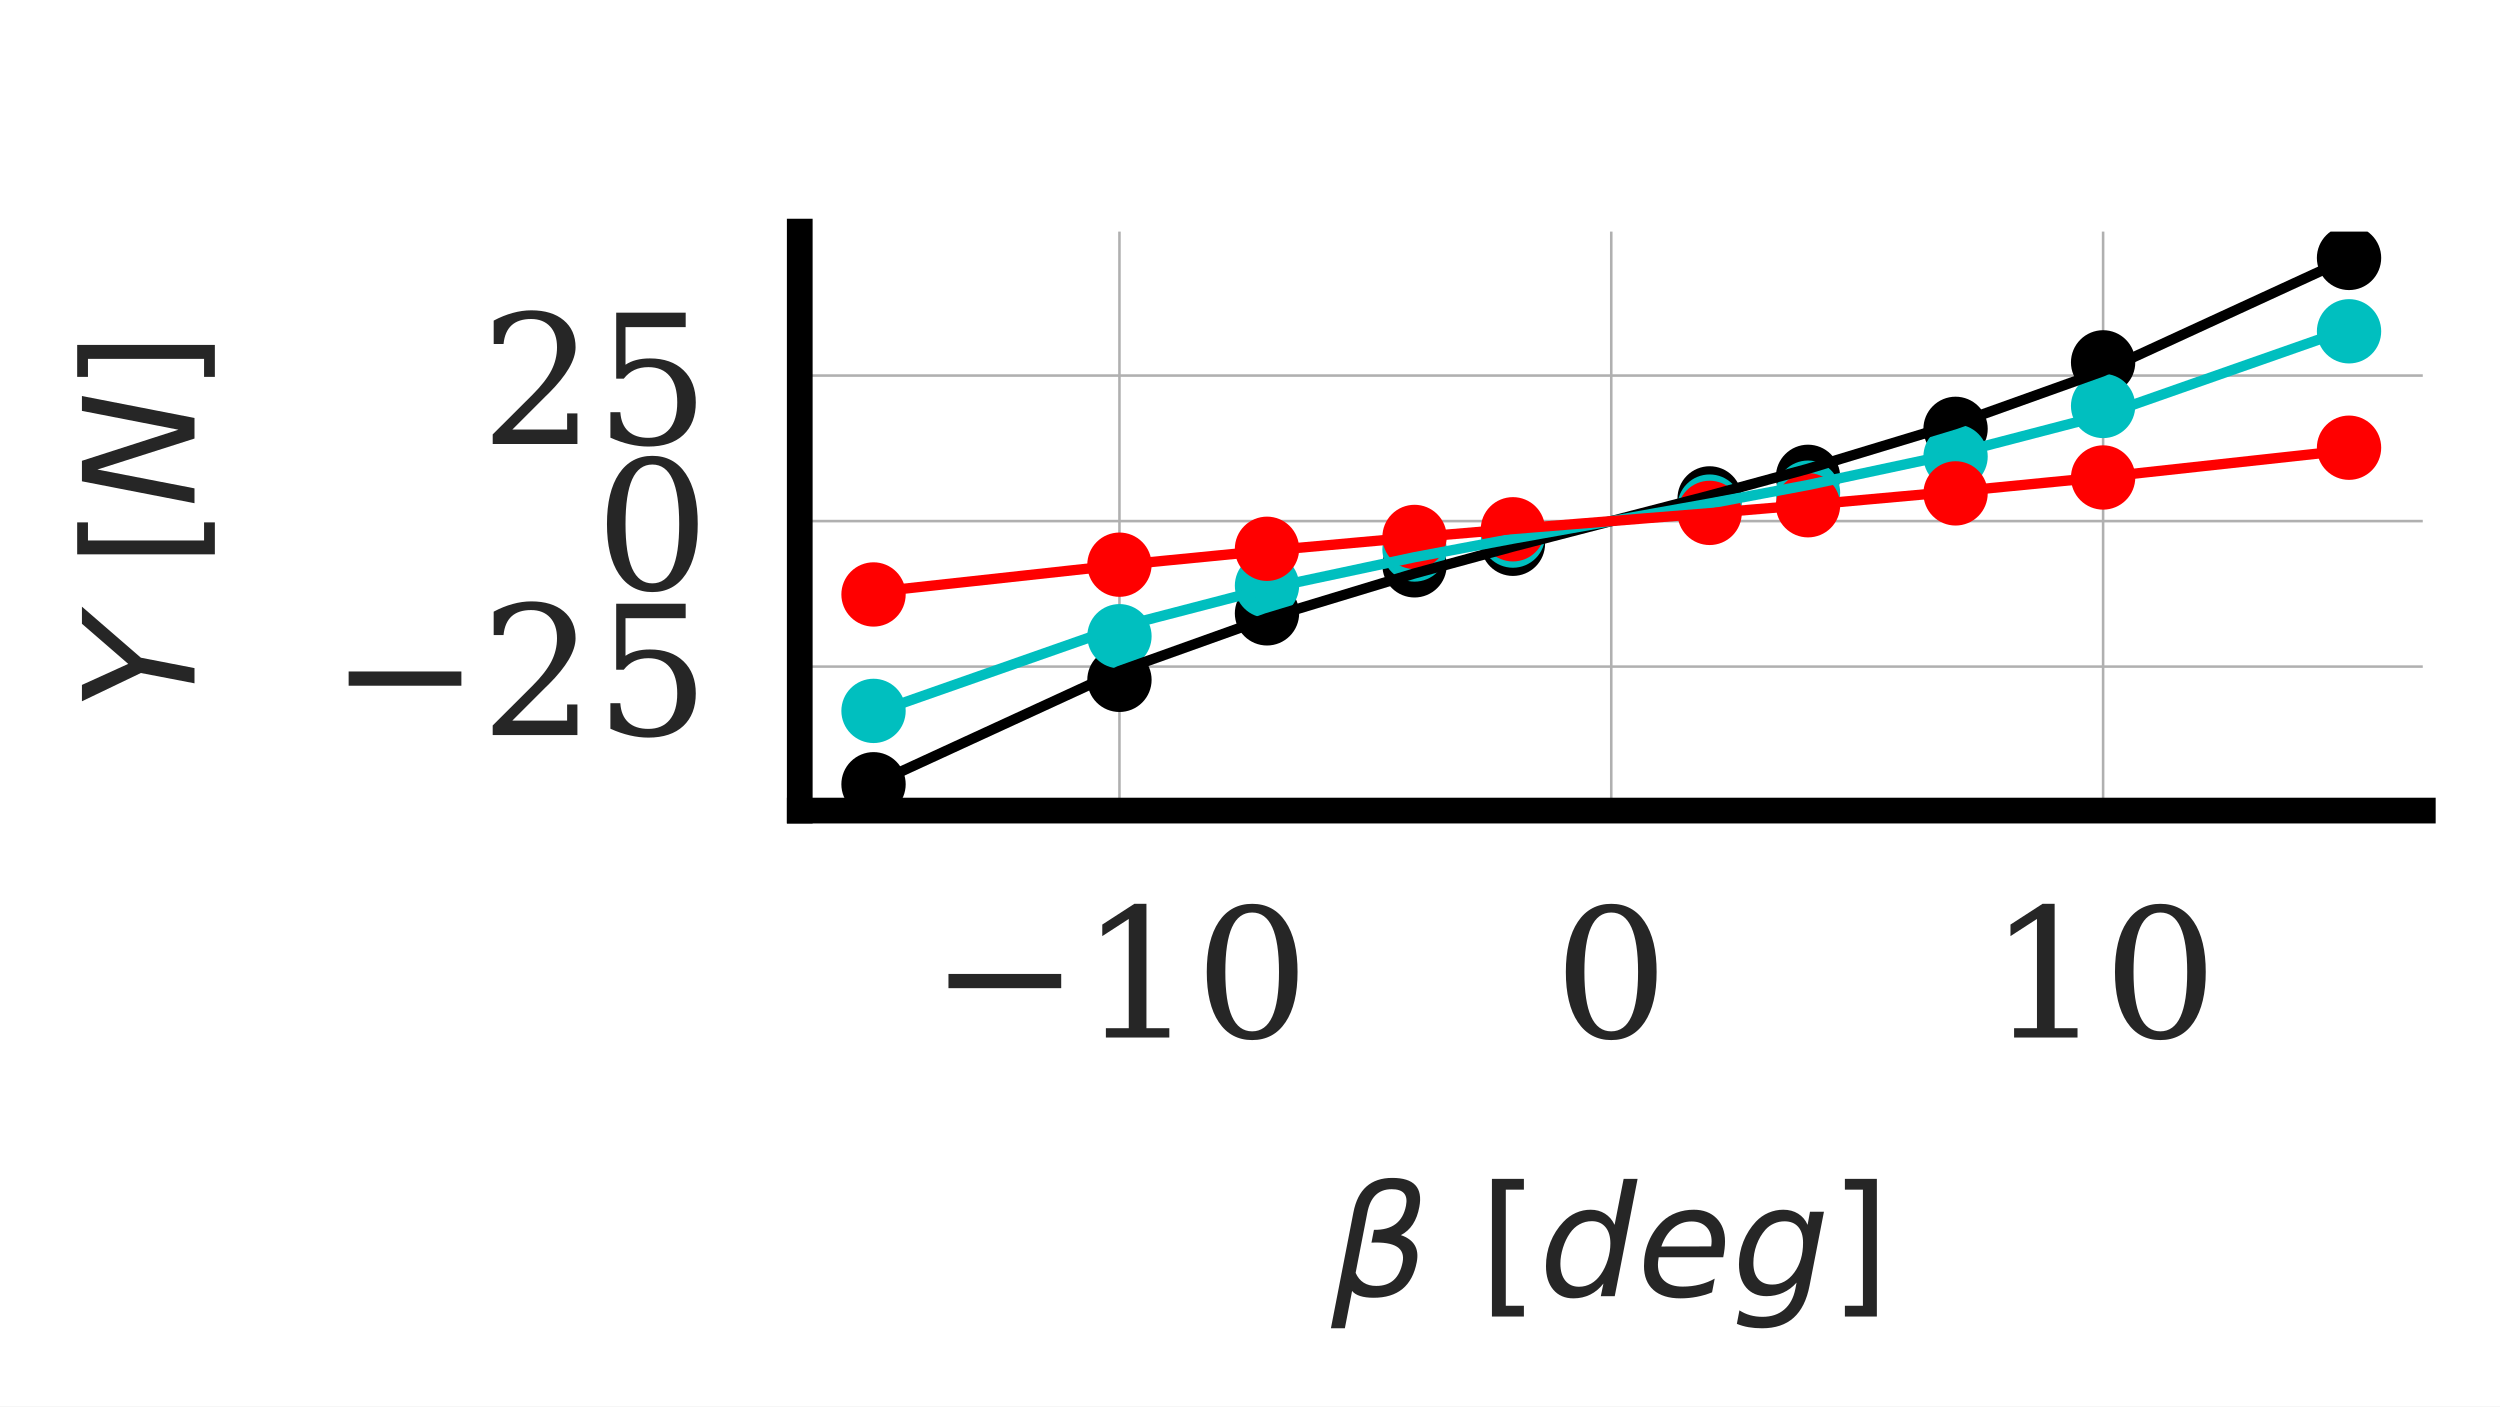
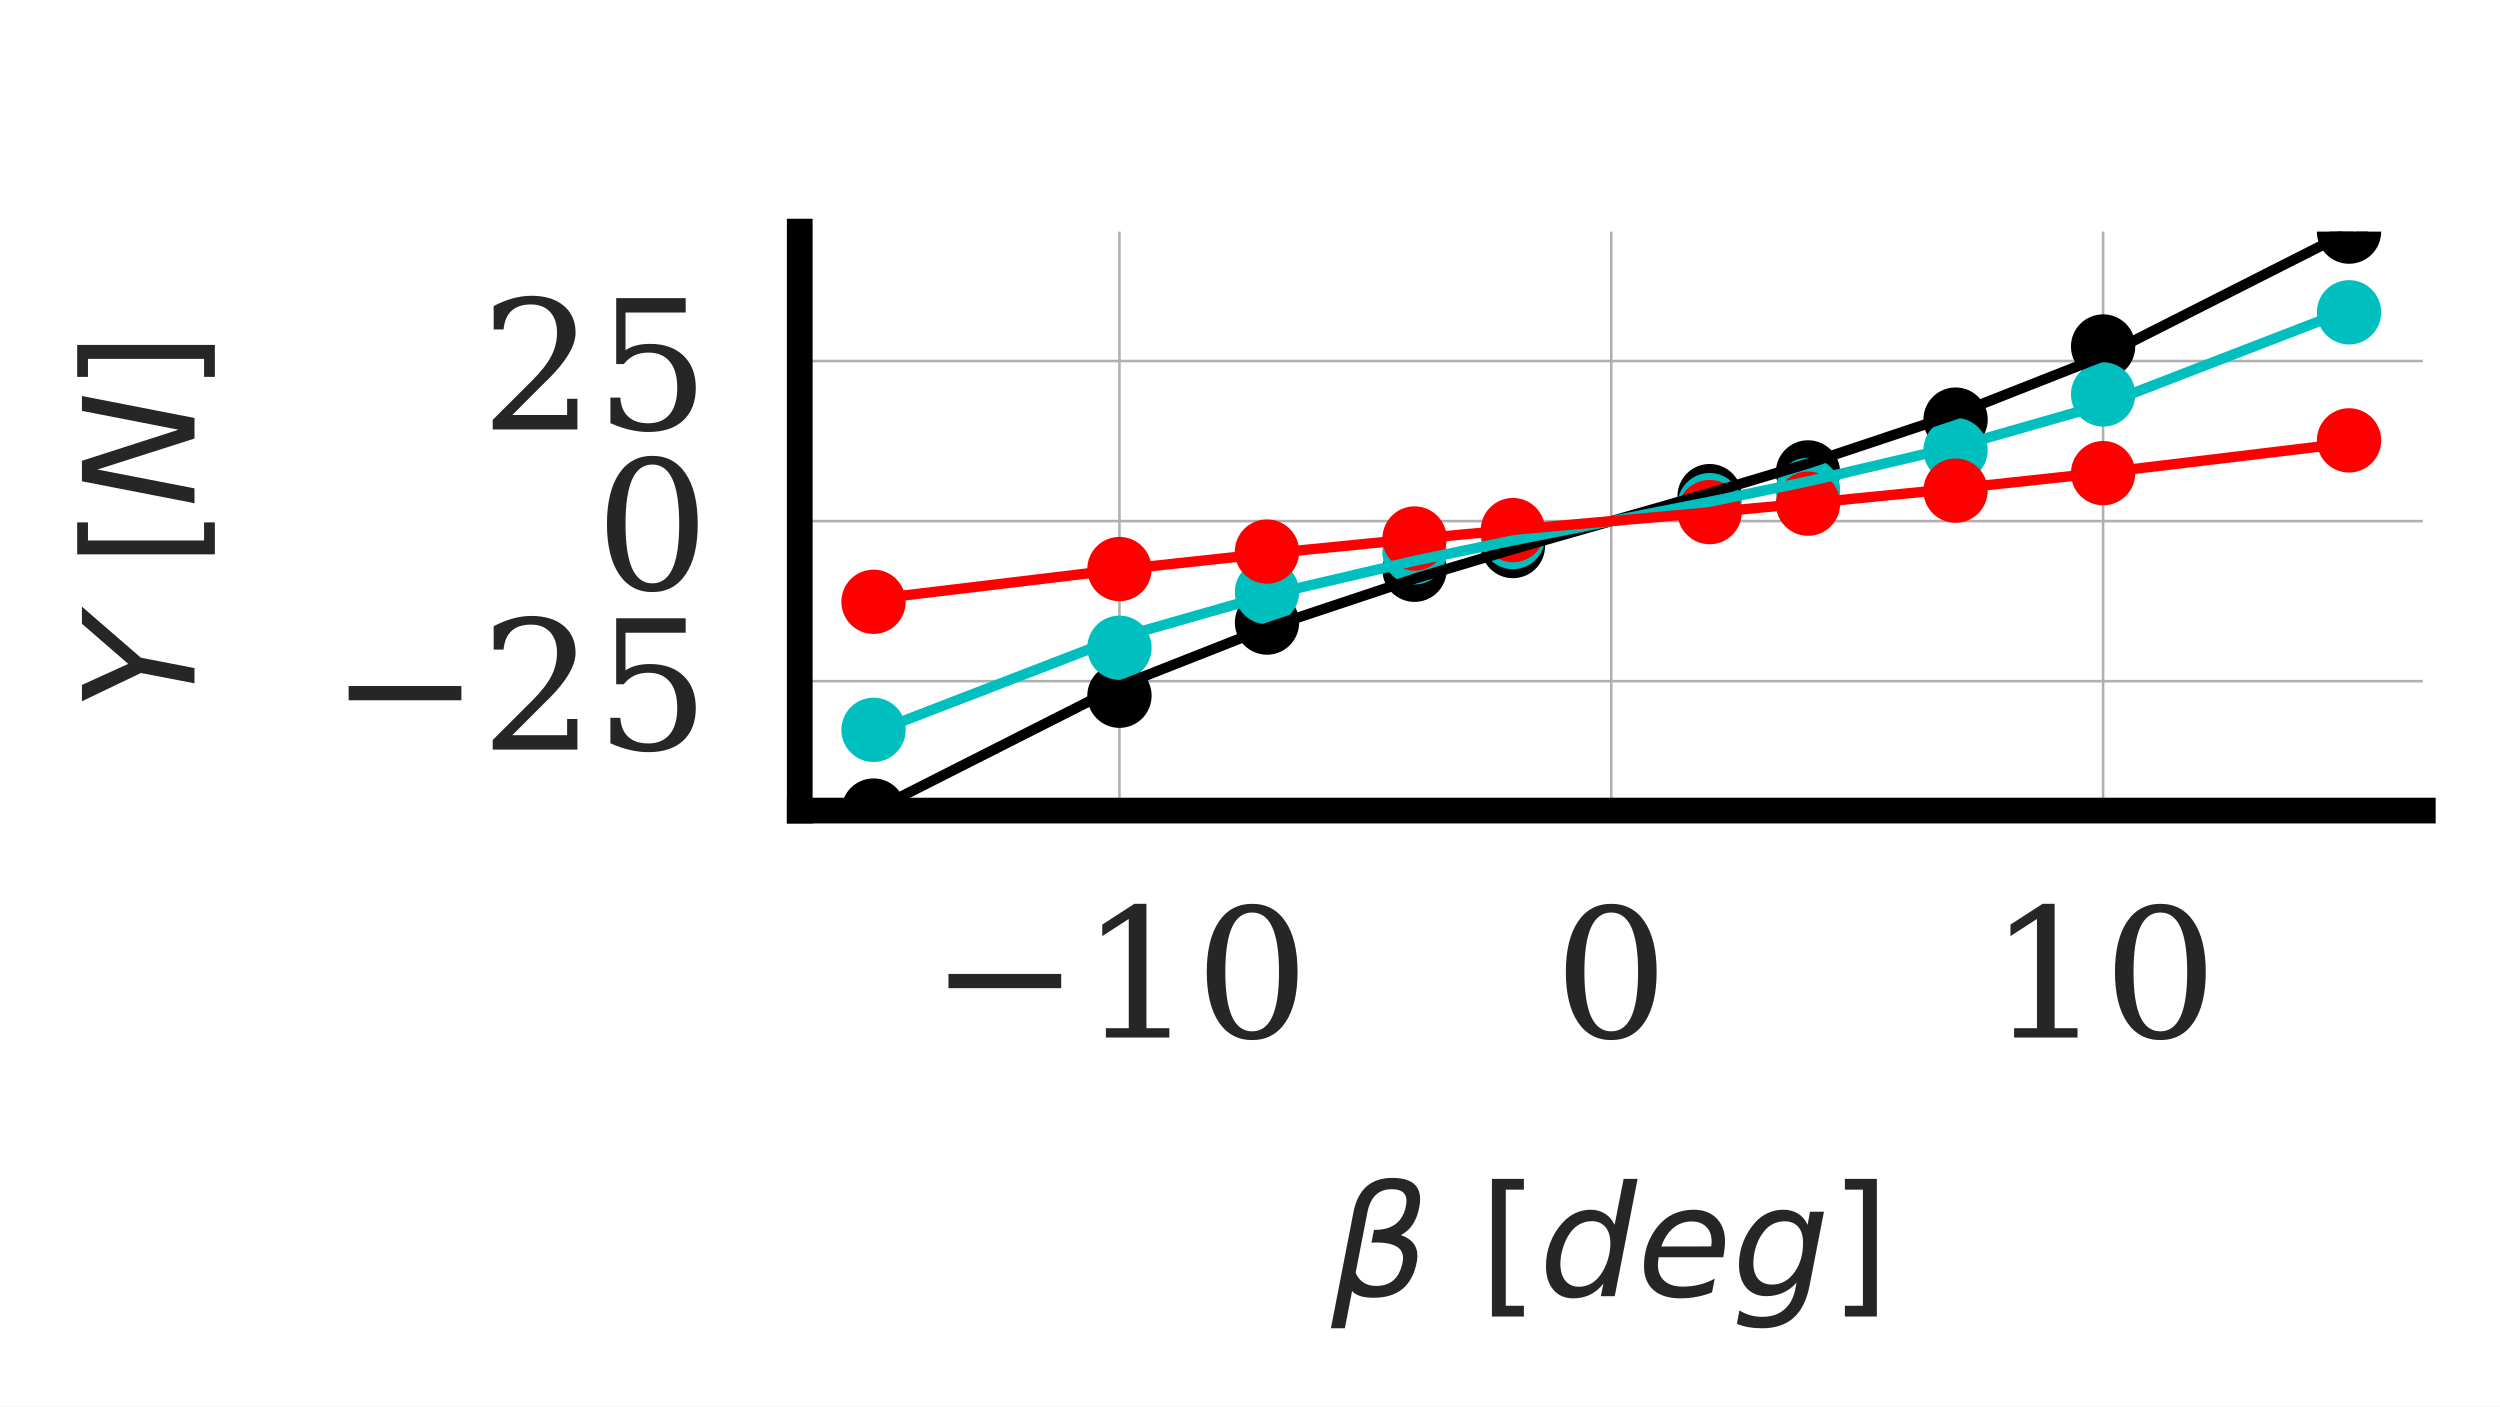
<svg xmlns="http://www.w3.org/2000/svg" xmlns:xlink="http://www.w3.org/1999/xlink" width="97.155pt" height="54.656pt" viewBox="0 0 97.155 54.656" version="1.1">
  <defs>
    <style type="text/css">*{stroke-linejoin: round; stroke-linecap: butt}</style>
  </defs>
  <g id="figure_1">
    <g id="patch_1">
      <path d="M 0 54.656  L 97.155 54.656  L 97.155 0  L 0 0  z " style="fill: #ffffff" />
    </g>
    <g id="axes_1">
      <g id="patch_2">
        <path d="M 31.08 31.501  L 94.155 31.501  L 94.155 9.001  L 31.08 9.001  z " style="fill: #ffffff" />
      </g>
      <g id="matplotlib.axis_1">
        <g id="xtick_1">
          <g id="line2d_1">
-             <path d="M 43.504 31.501  L 43.504 9.001  " clip-path="url(#p282e96de49)" style="fill: none; stroke: #b0b0b0; stroke-width: 0.1; stroke-linecap: round" />
+             <path d="M 43.504 31.501  L 43.504 9.001  " clip-path="url(#p83403dc2d9)" style="fill: none; stroke: #b0b0b0; stroke-width: 0.1; stroke-linecap: round" />
          </g>
          <g id="line2d_2" />
          <g id="text_1">
            <g style="fill: #262626" transform="translate(36.11746 40.31976) scale(0.07 -0.07)">
              <defs>
                <path id="DejaVuSerif-2212" d="M 678 2259  L 4684 2259  L 4684 1753  L 678 1753  L 678 2259  z " transform="scale(0.015625)" />
                <path id="DejaVuSerif-31" d="M 909 0  L 909 331  L 1722 331  L 1722 4213  L 781 3603  L 781 4013  L 1919 4750  L 2350 4750  L 2350 331  L 3163 331  L 3163 0  L 909 0  z " transform="scale(0.015625)" />
                <path id="DejaVuSerif-30" d="M 2034 219  Q 2513 219 2750 744  Q 2988 1269 2988 2328  Q 2988 3391 2750 3916  Q 2513 4441 2034 4441  Q 1556 4441 1318 3916  Q 1081 3391 1081 2328  Q 1081 1269 1318 744  Q 1556 219 2034 219  z M 2034 -91  Q 1275 -91 848 546  Q 422 1184 422 2328  Q 422 3475 848 4112  Q 1275 4750 2034 4750  Q 2797 4750 3222 4112  Q 3647 3475 3647 2328  Q 3647 1184 3222 546  Q 2797 -91 2034 -91  z " transform="scale(0.015625)" />
              </defs>
              <use xlink:href="#DejaVuSerif-2212" />
              <use xlink:href="#DejaVuSerif-31" x="83.789" />
              <use xlink:href="#DejaVuSerif-30" x="147.412" />
            </g>
          </g>
        </g>
        <g id="xtick_2">
          <g id="line2d_3">
-             <path d="M 62.617 31.501  L 62.617 9.001  " clip-path="url(#p282e96de49)" style="fill: none; stroke: #b0b0b0; stroke-width: 0.1; stroke-linecap: round" />
+             <path d="M 62.617 31.501  L 62.617 9.001  " clip-path="url(#p83403dc2d9)" style="fill: none; stroke: #b0b0b0; stroke-width: 0.1; stroke-linecap: round" />
          </g>
          <g id="line2d_4" />
          <g id="text_2">
            <g style="fill: #262626" transform="translate(60.39061 40.31976) scale(0.07 -0.07)">
              <use xlink:href="#DejaVuSerif-30" />
            </g>
          </g>
        </g>
        <g id="xtick_3">
          <g id="line2d_5">
-             <path d="M 81.731 31.501  L 81.731 9.001  " clip-path="url(#p282e96de49)" style="fill: none; stroke: #b0b0b0; stroke-width: 0.1; stroke-linecap: round" />
+             <path d="M 81.731 31.501  L 81.731 9.001  " clip-path="url(#p83403dc2d9)" style="fill: none; stroke: #b0b0b0; stroke-width: 0.1; stroke-linecap: round" />
          </g>
          <g id="line2d_6" />
          <g id="text_3">
            <g style="fill: #262626" transform="translate(77.27713 40.31976) scale(0.07 -0.07)">
              <use xlink:href="#DejaVuSerif-31" />
              <use xlink:href="#DejaVuSerif-30" x="63.623" />
            </g>
          </g>
        </g>
        <g id="text_4">
          <g style="fill: #262626" transform="translate(51.72749 50.39554) scale(0.06 -0.06)">
            <defs>
              <path id="DejaVuSans-Oblique-3b2" d="M 872 216  L 572 -1331  L -6 -1331  L 928 3478  Q 1206 4903 2538 4903  Q 3888 4903 3659 3700  Q 3503 2844 2894 2531  Q 3713 2250 3553 1416  Q 3272 -69 1759 -66  Q 1097 -63 872 216  z M 1019 966  Q 1259 422 1875 425  Q 2775 425 2966 1406  Q 3138 2288 1675 2219  L 1778 2750  Q 2909 2731 3106 3750  Q 3241 4438 2509 4434  Q 1691 4434 1503 3459  L 1019 966  z " transform="scale(0.015625)" />
              <path id="DejaVuSerif-20" transform="scale(0.015625)" />
              <path id="DejaVuSans-5b" d="M 550 4863  L 1875 4863  L 1875 4416  L 1125 4416  L 1125 -397  L 1875 -397  L 1875 -844  L 550 -844  L 550 4863  z " transform="scale(0.015625)" />
              <path id="DejaVuSans-Oblique-64" d="M 2675 525  Q 2444 222 2128 65  Q 1813 -91 1428 -91  Q 903 -91 598 267  Q 294 625 294 1247  Q 294 1766 478 2236  Q 663 2706 1013 3078  Q 1244 3325 1534 3454  Q 1825 3584 2144 3584  Q 2481 3584 2739 3421  Q 2997 3259 3138 2956  L 3513 4863  L 4091 4863  L 3144 0  L 2566 0  L 2675 525  z M 891 1350  Q 891 897 1095 644  Q 1300 391 1663 391  Q 1931 391 2161 520  Q 2391 650 2566 903  Q 2750 1166 2856 1509  Q 2963 1853 2963 2188  Q 2963 2622 2758 2865  Q 2553 3109 2194 3109  Q 1922 3109 1687 2981  Q 1453 2853 1288 2613  Q 1106 2353 998 2009  Q 891 1666 891 1350  z " transform="scale(0.015625)" />
              <path id="DejaVuSans-Oblique-65" d="M 3078 2063  Q 3088 2113 3092 2166  Q 3097 2219 3097 2272  Q 3097 2653 2873 2875  Q 2650 3097 2266 3097  Q 1838 3097 1509 2826  Q 1181 2556 1013 2059  L 3078 2063  z M 3578 1613  L 903 1613  Q 884 1494 878 1425  Q 872 1356 872 1306  Q 872 872 1139 634  Q 1406 397 1894 397  Q 2269 397 2603 481  Q 2938 566 3225 728  L 3116 159  Q 2806 34 2476 -28  Q 2147 -91 1806 -91  Q 1078 -91 686 257  Q 294 606 294 1247  Q 294 1794 489 2264  Q 684 2734 1063 3103  Q 1306 3334 1642 3459  Q 1978 3584 2356 3584  Q 2950 3584 3301 3228  Q 3653 2872 3653 2272  Q 3653 2128 3634 1964  Q 3616 1800 3578 1613  z " transform="scale(0.015625)" />
              <path id="DejaVuSans-Oblique-67" d="M 3816 3500  L 3219 434  Q 3047 -456 2561 -893  Q 2075 -1331 1253 -1331  Q 950 -1331 690 -1286  Q 431 -1241 206 -1147  L 313 -588  Q 525 -725 762 -790  Q 1000 -856 1269 -856  Q 1816 -856 2167 -557  Q 2519 -259 2631 300  L 2681 563  Q 2441 288 2122 144  Q 1803 0 1434 0  Q 903 0 598 351  Q 294 703 294 1319  Q 294 1803 478 2267  Q 663 2731 997 3091  Q 1219 3328 1514 3456  Q 1809 3584 2131 3584  Q 2484 3584 2746 3420  Q 3009 3256 3138 2956  L 3238 3500  L 3816 3500  z M 2950 2216  Q 2950 2641 2750 2872  Q 2550 3103 2181 3103  Q 1953 3103 1747 3012  Q 1541 2922 1394 2759  Q 1156 2491 1023 2127  Q 891 1763 891 1375  Q 891 944 1092 712  Q 1294 481 1672 481  Q 2219 481 2584 976  Q 2950 1472 2950 2216  z " transform="scale(0.015625)" />
              <path id="DejaVuSans-5d" d="M 1947 4863  L 1947 -844  L 622 -844  L 622 -397  L 1369 -397  L 1369 4416  L 622 4416  L 622 4863  L 1947 4863  z " transform="scale(0.015625)" />
            </defs>
            <use xlink:href="#DejaVuSans-Oblique-3b2" transform="translate(0 0.390625)" />
            <use xlink:href="#DejaVuSerif-20" transform="translate(63.81836 0.390625)" />
            <use xlink:href="#DejaVuSans-5b" transform="translate(95.60547 0.390625)" />
            <use xlink:href="#DejaVuSans-Oblique-64" transform="translate(134.6191 0.390625)" />
            <use xlink:href="#DejaVuSans-Oblique-65" transform="translate(198.0957 0.390625)" />
            <use xlink:href="#DejaVuSans-Oblique-67" transform="translate(259.6191 0.390625)" />
            <use xlink:href="#DejaVuSans-5d" transform="translate(323.0957 0.390625)" />
          </g>
        </g>
      </g>
      <g id="matplotlib.axis_2">
        <g id="ytick_1">
          <g id="line2d_7">
-             <path d="M 31.08 25.906  L 94.155 25.906  " clip-path="url(#p282e96de49)" style="fill: none; stroke: #b0b0b0; stroke-width: 0.1; stroke-linecap: round" />
+             <path d="M 31.08 26.472  L 94.155 26.472  " clip-path="url(#p83403dc2d9)" style="fill: none; stroke: #b0b0b0; stroke-width: 0.1; stroke-linecap: round" />
          </g>
          <g id="line2d_8" />
          <g id="text_5">
-             <g style="fill: #262626" transform="translate(12.80711 28.56577) scale(0.07 -0.07)">
+             <g style="fill: #262626" transform="translate(12.80711 29.13132) scale(0.07 -0.07)">
              <defs>
                <path id="DejaVuSerif-32" d="M 819 3553  L 469 3553  L 469 4384  Q 803 4563 1142 4656  Q 1481 4750 1806 4750  Q 2534 4750 2956 4397  Q 3378 4044 3378 3438  Q 3378 2753 2422 1800  Q 2347 1728 2309 1691  L 1131 513  L 3078 513  L 3078 1088  L 3444 1088  L 3444 0  L 434 0  L 434 341  L 1850 1753  Q 2319 2222 2519 2614  Q 2719 3006 2719 3438  Q 2719 3909 2473 4175  Q 2228 4441 1797 4441  Q 1350 4441 1106 4219  Q 863 3997 819 3553  z " transform="scale(0.015625)" />
                <path id="DejaVuSerif-35" d="M 3219 4666  L 3219 4153  L 1081 4153  L 1081 2816  Q 1244 2928 1461 2984  Q 1678 3041 1947 3041  Q 2703 3041 3140 2622  Q 3578 2203 3578 1478  Q 3578 738 3136 323  Q 2694 -91 1894 -91  Q 1572 -91 1234 -12  Q 897 66 544 225  L 544 1131  L 897 1131  Q 925 688 1179 453  Q 1434 219 1894 219  Q 2388 219 2653 544  Q 2919 869 2919 1478  Q 2919 2084 2655 2407  Q 2391 2731 1894 2731  Q 1613 2731 1398 2631  Q 1184 2531 1019 2322  L 750 2322  L 750 4666  L 3219 4666  z " transform="scale(0.015625)" />
              </defs>
              <use xlink:href="#DejaVuSerif-2212" />
              <use xlink:href="#DejaVuSerif-32" x="83.789" />
              <use xlink:href="#DejaVuSerif-35" x="147.412" />
            </g>
          </g>
        </g>
        <g id="ytick_2">
          <g id="line2d_9">
-             <path d="M 31.08 20.251  L 94.155 20.251  " clip-path="url(#p282e96de49)" style="fill: none; stroke: #b0b0b0; stroke-width: 0.1; stroke-linecap: round" />
+             <path d="M 31.08 20.251  L 94.155 20.251  " clip-path="url(#p83403dc2d9)" style="fill: none; stroke: #b0b0b0; stroke-width: 0.1; stroke-linecap: round" />
          </g>
          <g id="line2d_10" />
          <g id="text_6">
            <g style="fill: #262626" transform="translate(23.12665 22.91024) scale(0.07 -0.07)">
              <use xlink:href="#DejaVuSerif-30" />
            </g>
          </g>
        </g>
        <g id="ytick_3">
          <g id="line2d_11">
-             <path d="M 31.08 14.595  L 94.155 14.595  " clip-path="url(#p282e96de49)" style="fill: none; stroke: #b0b0b0; stroke-width: 0.1; stroke-linecap: round" />
+             <path d="M 31.08 14.03  L 94.155 14.03  " clip-path="url(#p83403dc2d9)" style="fill: none; stroke: #b0b0b0; stroke-width: 0.1; stroke-linecap: round" />
          </g>
          <g id="line2d_12" />
          <g id="text_7">
-             <g style="fill: #262626" transform="translate(18.6729 17.2547) scale(0.07 -0.07)">
+             <g style="fill: #262626" transform="translate(18.6729 16.68915) scale(0.07 -0.07)">
              <use xlink:href="#DejaVuSerif-32" />
              <use xlink:href="#DejaVuSerif-35" x="63.623" />
            </g>
          </g>
        </g>
        <g id="text_8">
          <g style="fill: #262626" transform="translate(7.559302 27.63078) rotate(-90) scale(0.06 -0.06)">
            <defs>
              <path id="DejaVuSans-Oblique-59" d="M 403 4666  L 1081 4666  L 1953 2747  L 3616 4666  L 4325 4666  L 2209 2222  L 1778 0  L 1147 0  L 1575 2222  L 403 4666  z " transform="scale(0.015625)" />
              <path id="DejaVuSans-Oblique-4e" d="M 1081 4666  L 1931 4666  L 3219 666  L 4000 4666  L 4616 4666  L 3706 0  L 2853 0  L 1569 4025  L 788 0  L 172 0  L 1081 4666  z " transform="scale(0.015625)" />
            </defs>
            <use xlink:href="#DejaVuSans-Oblique-59" transform="translate(0 0.015625)" />
            <use xlink:href="#DejaVuSerif-20" transform="translate(61.08398 0.015625)" />
            <use xlink:href="#DejaVuSans-5b" transform="translate(92.87109 0.015625)" />
            <use xlink:href="#DejaVuSans-Oblique-4e" transform="translate(131.8848 0.015625)" />
            <use xlink:href="#DejaVuSans-5d" transform="translate(206.6895 0.015625)" />
          </g>
        </g>
      </g>
      <g id="line2d_13">
        <defs>
-           <path id="m7b3f728769" d="M 0 0.75  C 0.199 0.75 0.39 0.671 0.53 0.53  C 0.671 0.39 0.75 0.199 0.75 0  C 0.75 -0.199 0.671 -0.39 0.53 -0.53  C 0.39 -0.671 0.199 -0.75 0 -0.75  C -0.199 -0.75 -0.39 -0.671 -0.53 -0.53  C -0.671 -0.39 -0.75 -0.199 -0.75 0  C -0.75 0.199 -0.671 0.39 -0.53 0.53  C -0.39 0.671 -0.199 0.75 0 0.75  z " style="stroke: #000000" />
+           <path id="m0ee4d043c9" d="M 0 0.75  C 0.199 0.75 0.39 0.671 0.53 0.53  C 0.671 0.39 0.75 0.199 0.75 0  C 0.75 -0.199 0.671 -0.39 0.53 -0.53  C 0.39 -0.671 0.199 -0.75 0 -0.75  C -0.199 -0.75 -0.39 -0.671 -0.53 -0.53  C -0.671 -0.39 -0.75 -0.199 -0.75 0  C -0.75 0.199 -0.671 0.39 -0.53 0.53  C -0.39 0.671 -0.199 0.75 0 0.75  z " style="stroke: #000000" />
        </defs>
-         <g clip-path="url(#p282e96de49)">
-           <use xlink:href="#m7b3f728769" x="33.947" y="30.478" style="stroke: #000000" />
-           <use xlink:href="#m7b3f728769" x="43.504" y="26.42" style="stroke: #000000" />
-           <use xlink:href="#m7b3f728769" x="49.238" y="23.836" style="stroke: #000000" />
-           <use xlink:href="#m7b3f728769" x="54.972" y="21.97" style="stroke: #000000" />
-           <use xlink:href="#m7b3f728769" x="58.795" y="21.132" style="stroke: #000000" />
-           <use xlink:href="#m7b3f728769" x="66.44" y="19.369" style="stroke: #000000" />
-           <use xlink:href="#m7b3f728769" x="70.263" y="18.531" style="stroke: #000000" />
-           <use xlink:href="#m7b3f728769" x="75.997" y="16.666" style="stroke: #000000" />
-           <use xlink:href="#m7b3f728769" x="81.731" y="14.082" style="stroke: #000000" />
-           <use xlink:href="#m7b3f728769" x="91.288" y="10.023" style="stroke: #000000" />
+         <g clip-path="url(#p83403dc2d9)">
+           <use xlink:href="#m0ee4d043c9" x="33.947" y="31.501" style="stroke: #000000" />
+           <use xlink:href="#m0ee4d043c9" x="43.504" y="27.037" style="stroke: #000000" />
+           <use xlink:href="#m0ee4d043c9" x="49.238" y="24.194" style="stroke: #000000" />
+           <use xlink:href="#m0ee4d043c9" x="54.972" y="22.142" style="stroke: #000000" />
+           <use xlink:href="#m0ee4d043c9" x="58.795" y="21.22" style="stroke: #000000" />
+           <use xlink:href="#m0ee4d043c9" x="66.44" y="19.281" style="stroke: #000000" />
+           <use xlink:href="#m0ee4d043c9" x="70.263" y="18.359" style="stroke: #000000" />
+           <use xlink:href="#m0ee4d043c9" x="75.997" y="16.307" style="stroke: #000000" />
+           <use xlink:href="#m0ee4d043c9" x="81.731" y="13.465" style="stroke: #000000" />
+           <use xlink:href="#m0ee4d043c9" x="91.288" y="9.001" style="stroke: #000000" />
        </g>
      </g>
      <g id="line2d_14">
        <defs>
-           <path id="m9b52076fbf" d="M 0 0.75  C 0.199 0.75 0.39 0.671 0.53 0.53  C 0.671 0.39 0.75 0.199 0.75 0  C 0.75 -0.199 0.671 -0.39 0.53 -0.53  C 0.39 -0.671 0.199 -0.75 0 -0.75  C -0.199 -0.75 -0.39 -0.671 -0.53 -0.53  C -0.671 -0.39 -0.75 -0.199 -0.75 0  C -0.75 0.199 -0.671 0.39 -0.53 0.53  C -0.39 0.671 -0.199 0.75 0 0.75  z " style="stroke: #00bfbf" />
+           <path id="mb6ee16e81d" d="M 0 0.75  C 0.199 0.75 0.39 0.671 0.53 0.53  C 0.671 0.39 0.75 0.199 0.75 0  C 0.75 -0.199 0.671 -0.39 0.53 -0.53  C 0.39 -0.671 0.199 -0.75 0 -0.75  C -0.199 -0.75 -0.39 -0.671 -0.53 -0.53  C -0.671 -0.39 -0.75 -0.199 -0.75 0  C -0.75 0.199 -0.671 0.39 -0.53 0.53  C -0.39 0.671 -0.199 0.75 0 0.75  z " style="stroke: #00bfbf" />
        </defs>
-         <g clip-path="url(#p282e96de49)">
-           <use xlink:href="#m9b52076fbf" x="33.947" y="27.627" style="fill: #00bfbf; stroke: #00bfbf" />
-           <use xlink:href="#m9b52076fbf" x="43.504" y="24.725" style="fill: #00bfbf; stroke: #00bfbf" />
-           <use xlink:href="#m9b52076fbf" x="49.238" y="22.759" style="fill: #00bfbf; stroke: #00bfbf" />
-           <use xlink:href="#m9b52076fbf" x="54.972" y="21.354" style="fill: #00bfbf; stroke: #00bfbf" />
-           <use xlink:href="#m9b52076fbf" x="58.795" y="20.814" style="fill: #00bfbf; stroke: #00bfbf" />
-           <use xlink:href="#m9b52076fbf" x="66.44" y="19.688" style="fill: #00bfbf; stroke: #00bfbf" />
-           <use xlink:href="#m9b52076fbf" x="70.263" y="19.147" style="fill: #00bfbf; stroke: #00bfbf" />
-           <use xlink:href="#m9b52076fbf" x="75.997" y="17.742" style="fill: #00bfbf; stroke: #00bfbf" />
-           <use xlink:href="#m9b52076fbf" x="81.731" y="15.776" style="fill: #00bfbf; stroke: #00bfbf" />
-           <use xlink:href="#m9b52076fbf" x="91.288" y="12.875" style="fill: #00bfbf; stroke: #00bfbf" />
+         <g clip-path="url(#p83403dc2d9)">
+           <use xlink:href="#mb6ee16e81d" x="33.947" y="28.364" style="fill: #00bfbf; stroke: #00bfbf" />
+           <use xlink:href="#mb6ee16e81d" x="43.504" y="25.173" style="fill: #00bfbf; stroke: #00bfbf" />
+           <use xlink:href="#mb6ee16e81d" x="49.238" y="23.01" style="fill: #00bfbf; stroke: #00bfbf" />
+           <use xlink:href="#mb6ee16e81d" x="54.972" y="21.465" style="fill: #00bfbf; stroke: #00bfbf" />
+           <use xlink:href="#mb6ee16e81d" x="58.795" y="20.87" style="fill: #00bfbf; stroke: #00bfbf" />
+           <use xlink:href="#mb6ee16e81d" x="66.44" y="19.631" style="fill: #00bfbf; stroke: #00bfbf" />
+           <use xlink:href="#mb6ee16e81d" x="70.263" y="19.037" style="fill: #00bfbf; stroke: #00bfbf" />
+           <use xlink:href="#mb6ee16e81d" x="75.997" y="17.492" style="fill: #00bfbf; stroke: #00bfbf" />
+           <use xlink:href="#mb6ee16e81d" x="81.731" y="15.329" style="fill: #00bfbf; stroke: #00bfbf" />
+           <use xlink:href="#mb6ee16e81d" x="91.288" y="12.137" style="fill: #00bfbf; stroke: #00bfbf" />
        </g>
      </g>
      <g id="line2d_15">
        <defs>
-           <path id="mc0e496638d" d="M 0 0.75  C 0.199 0.75 0.39 0.671 0.53 0.53  C 0.671 0.39 0.75 0.199 0.75 0  C 0.75 -0.199 0.671 -0.39 0.53 -0.53  C 0.39 -0.671 0.199 -0.75 0 -0.75  C -0.199 -0.75 -0.39 -0.671 -0.53 -0.53  C -0.671 -0.39 -0.75 -0.199 -0.75 0  C -0.75 0.199 -0.671 0.39 -0.53 0.53  C -0.39 0.671 -0.199 0.75 0 0.75  z " style="stroke: #ff0000" />
+           <path id="m9d1a06fa12" d="M 0 0.75  C 0.199 0.75 0.39 0.671 0.53 0.53  C 0.671 0.39 0.75 0.199 0.75 0  C 0.75 -0.199 0.671 -0.39 0.53 -0.53  C 0.39 -0.671 0.199 -0.75 0 -0.75  C -0.199 -0.75 -0.39 -0.671 -0.53 -0.53  C -0.671 -0.39 -0.75 -0.199 -0.75 0  C -0.75 0.199 -0.671 0.39 -0.53 0.53  C -0.39 0.671 -0.199 0.75 0 0.75  z " style="stroke: #ff0000" />
        </defs>
-         <g clip-path="url(#p282e96de49)">
-           <use xlink:href="#mc0e496638d" x="33.947" y="23.102" style="fill: #ff0000; stroke: #ff0000" />
-           <use xlink:href="#mc0e496638d" x="43.504" y="21.945" style="fill: #ff0000; stroke: #ff0000" />
-           <use xlink:href="#mc0e496638d" x="49.238" y="21.327" style="fill: #ff0000; stroke: #ff0000" />
-           <use xlink:href="#mc0e496638d" x="54.972" y="20.867" style="fill: #ff0000; stroke: #ff0000" />
-           <use xlink:href="#mc0e496638d" x="58.795" y="20.569" style="fill: #ff0000; stroke: #ff0000" />
-           <use xlink:href="#mc0e496638d" x="66.44" y="19.932" style="fill: #ff0000; stroke: #ff0000" />
-           <use xlink:href="#mc0e496638d" x="70.263" y="19.635" style="fill: #ff0000; stroke: #ff0000" />
-           <use xlink:href="#mc0e496638d" x="75.997" y="19.174" style="fill: #ff0000; stroke: #ff0000" />
-           <use xlink:href="#mc0e496638d" x="81.731" y="18.556" style="fill: #ff0000; stroke: #ff0000" />
-           <use xlink:href="#mc0e496638d" x="91.288" y="17.399" style="fill: #ff0000; stroke: #ff0000" />
+         <g clip-path="url(#p83403dc2d9)">
+           <use xlink:href="#m9d1a06fa12" x="33.947" y="23.387" style="fill: #ff0000; stroke: #ff0000" />
+           <use xlink:href="#m9d1a06fa12" x="43.504" y="22.115" style="fill: #ff0000; stroke: #ff0000" />
+           <use xlink:href="#m9d1a06fa12" x="49.238" y="21.435" style="fill: #ff0000; stroke: #ff0000" />
+           <use xlink:href="#m9d1a06fa12" x="54.972" y="20.928" style="fill: #ff0000; stroke: #ff0000" />
+           <use xlink:href="#m9d1a06fa12" x="58.795" y="20.601" style="fill: #ff0000; stroke: #ff0000" />
+           <use xlink:href="#m9d1a06fa12" x="66.44" y="19.901" style="fill: #ff0000; stroke: #ff0000" />
+           <use xlink:href="#m9d1a06fa12" x="70.263" y="19.573" style="fill: #ff0000; stroke: #ff0000" />
+           <use xlink:href="#m9d1a06fa12" x="75.997" y="19.067" style="fill: #ff0000; stroke: #ff0000" />
+           <use xlink:href="#m9d1a06fa12" x="81.731" y="18.387" style="fill: #ff0000; stroke: #ff0000" />
+           <use xlink:href="#m9d1a06fa12" x="91.288" y="17.114" style="fill: #ff0000; stroke: #ff0000" />
        </g>
      </g>
      <g id="line2d_16">
-         <path d="M 33.947 30.474  L 43.504 26.076  L 49.238 24.024  L 54.972 22.285  L 58.795 21.242  L 66.44 19.259  L 70.263 18.217  L 75.997 16.478  L 81.731 14.425  L 91.288 10.027  " clip-path="url(#p282e96de49)" style="fill: none; stroke: #000000; stroke-width: 0.4; stroke-linecap: round" />
+         <path d="M 33.947 31.497  L 43.504 26.659  L 49.238 24.401  L 54.972 22.488  L 58.795 21.342  L 66.44 19.16  L 70.263 18.013  L 75.997 16.1  L 81.731 13.843  L 91.288 9.005  " clip-path="url(#p83403dc2d9)" style="fill: none; stroke: #000000; stroke-width: 0.4; stroke-linecap: round" />
      </g>
      <g id="line2d_17">
-         <path d="M 33.947 27.717  L 43.504 24.364  L 49.238 22.875  L 54.972 21.654  L 58.795 20.934  L 66.44 19.567  L 70.263 18.848  L 75.997 17.627  L 81.731 16.137  L 91.288 12.784  " clip-path="url(#p282e96de49)" style="fill: none; stroke: #00bfbf; stroke-width: 0.4; stroke-linecap: round" />
+         <path d="M 33.947 28.464  L 43.504 24.776  L 49.238 23.137  L 54.972 21.794  L 58.795 21.002  L 66.44 19.499  L 70.263 18.708  L 75.997 17.364  L 81.731 15.726  L 91.288 12.037  " clip-path="url(#p83403dc2d9)" style="fill: none; stroke: #00bfbf; stroke-width: 0.4; stroke-linecap: round" />
      </g>
      <g id="line2d_18">
-         <path d="M 33.947 23.008  L 43.504 21.962  L 49.238 21.4  L 54.972 20.882  L 58.795 20.559  L 66.44 19.942  L 70.263 19.62  L 75.997 19.102  L 81.731 18.539  L 91.288 17.494  " clip-path="url(#p282e96de49)" style="fill: none; stroke: #ff0000; stroke-width: 0.4; stroke-linecap: round" />
+         <path d="M 33.947 23.284  L 43.504 22.134  L 49.238 21.515  L 54.972 20.945  L 58.795 20.59  L 66.44 19.912  L 70.263 19.556  L 75.997 18.987  L 81.731 18.368  L 91.288 17.218  " clip-path="url(#p83403dc2d9)" style="fill: none; stroke: #ff0000; stroke-width: 0.4; stroke-linecap: round" />
      </g>
      <g id="patch_3">
        <path d="M 31.08 31.501  L 31.08 9.001  " style="fill: none; stroke: #000000; stroke-linejoin: miter; stroke-linecap: square" />
      </g>
      <g id="patch_4">
        <path d="M 31.08 31.501  L 94.155 31.501  " style="fill: none; stroke: #000000; stroke-linejoin: miter; stroke-linecap: square" />
      </g>
    </g>
  </g>
  <defs>
-     <clipPath id="p282e96de49">
+     <clipPath id="p83403dc2d9">
      <rect x="31.08" y="9.001" width="63.074" height="22.5" />
    </clipPath>
  </defs>
</svg>
